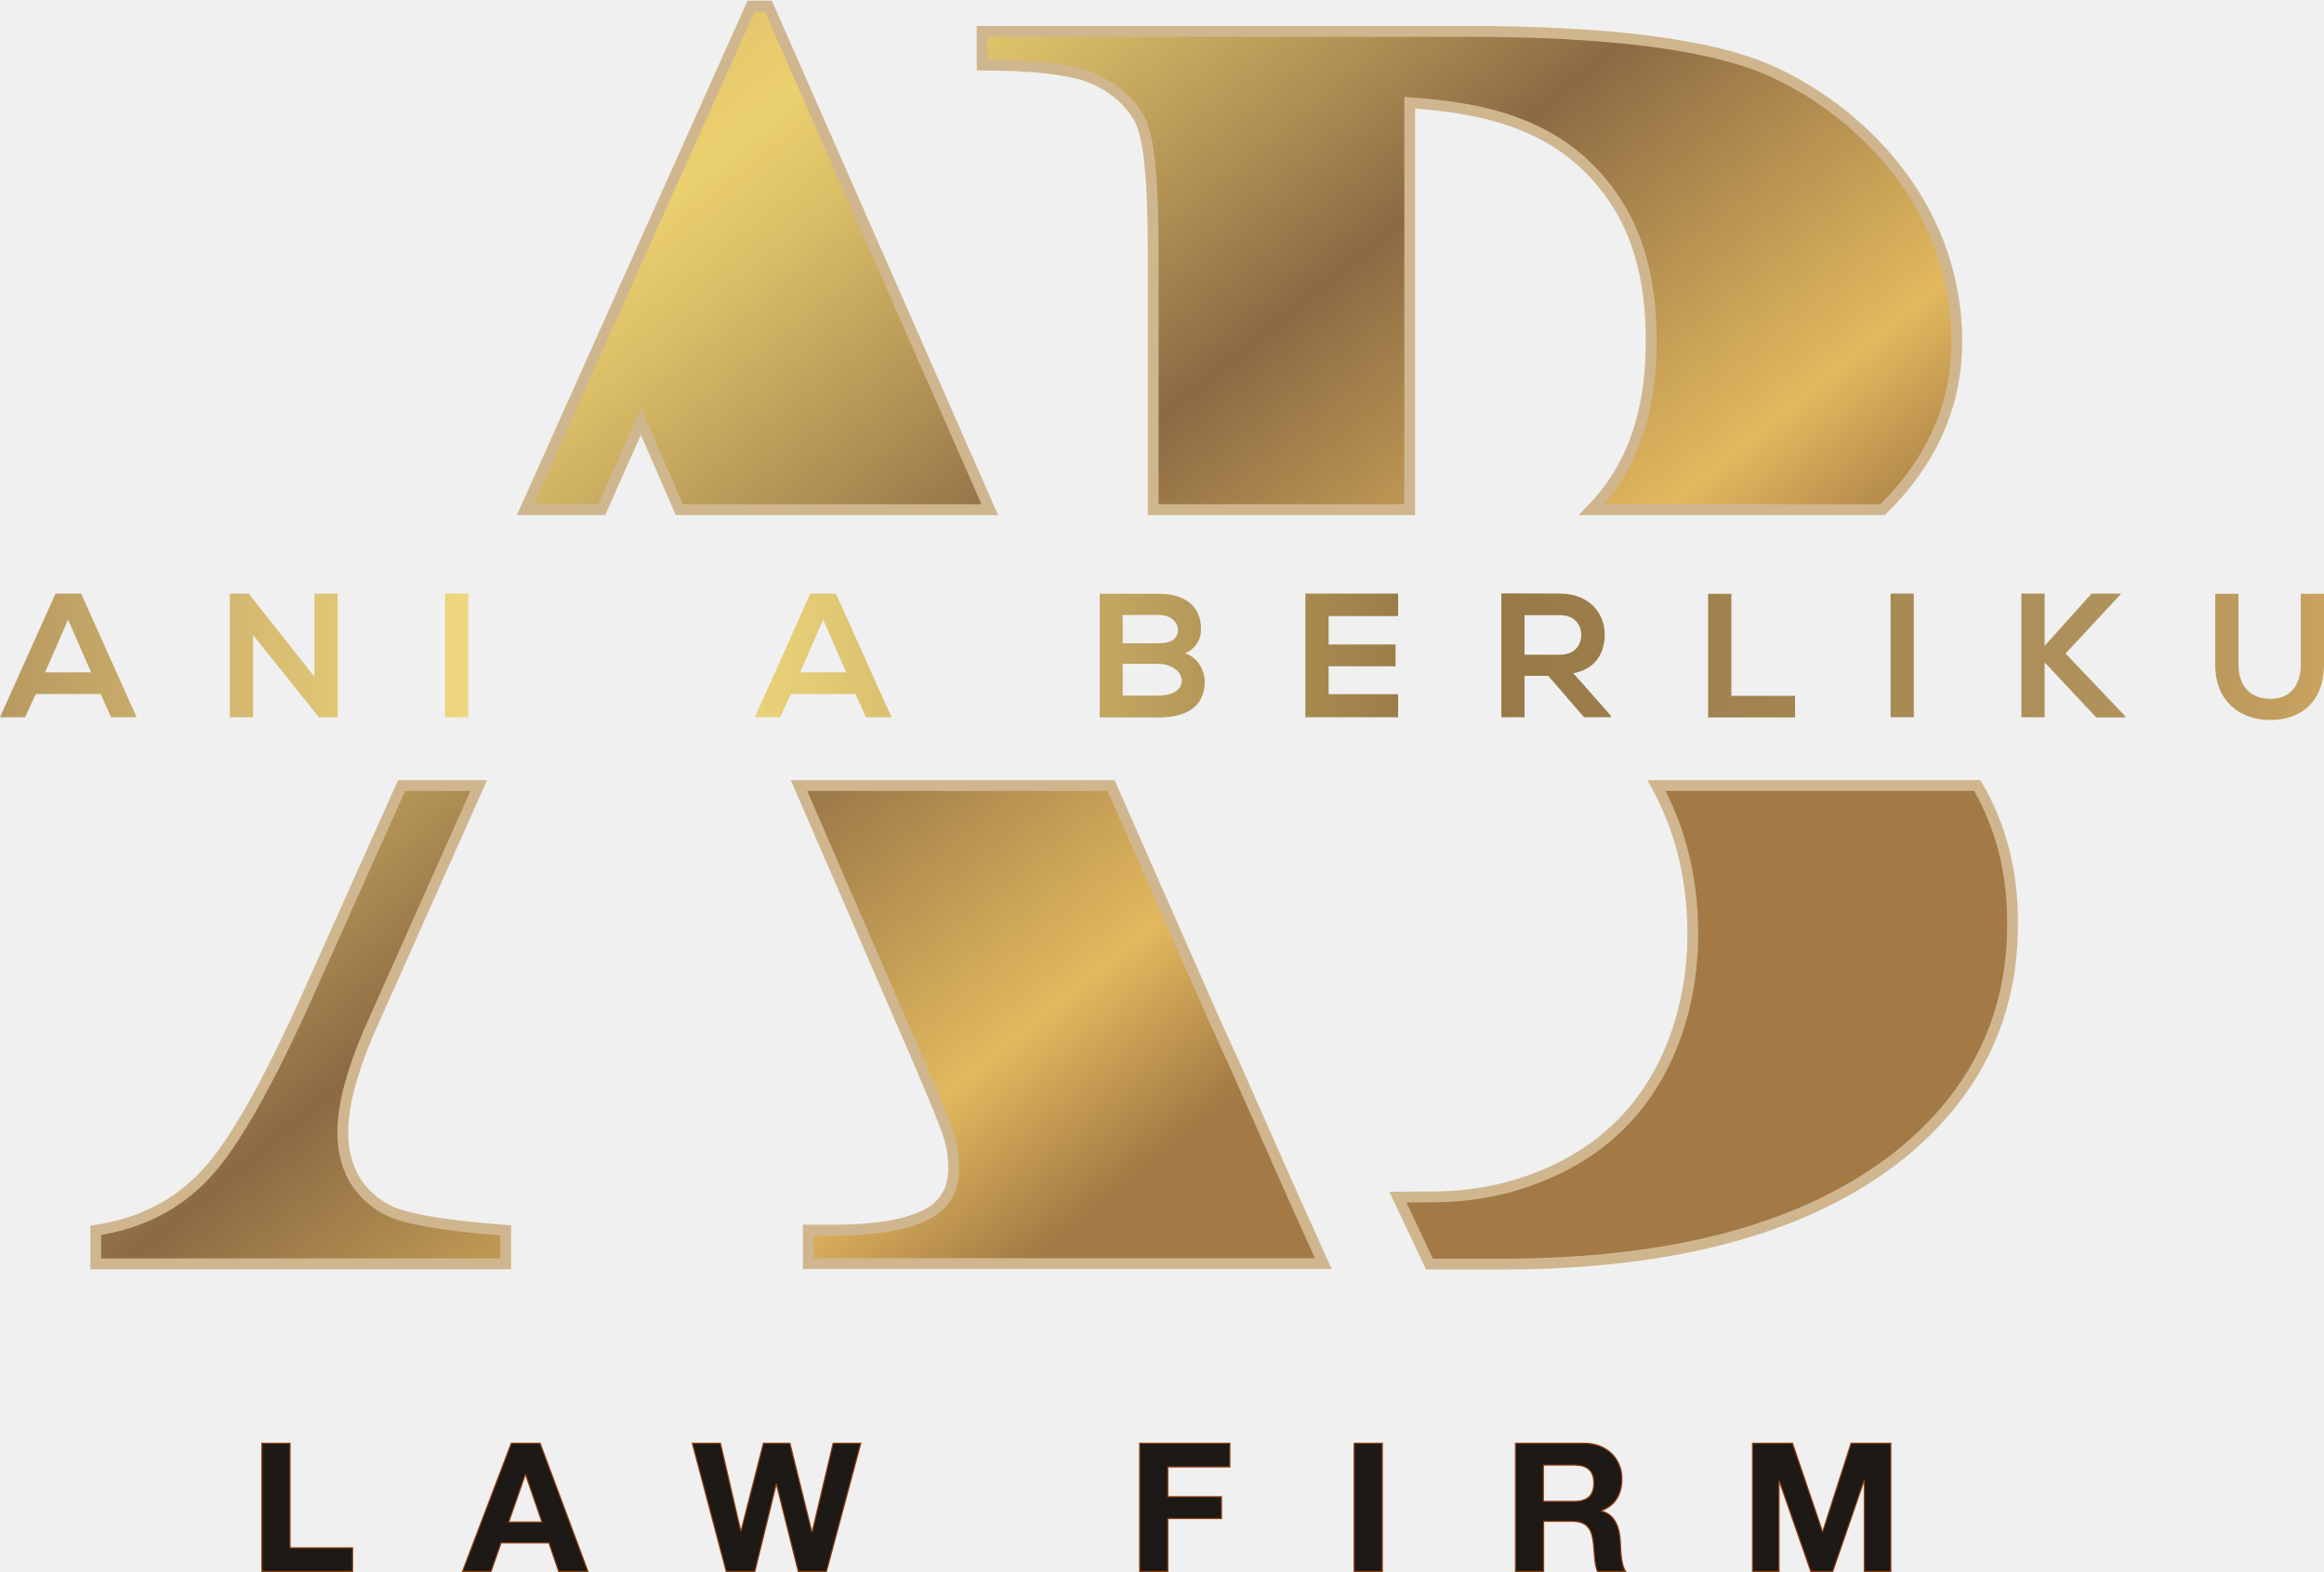
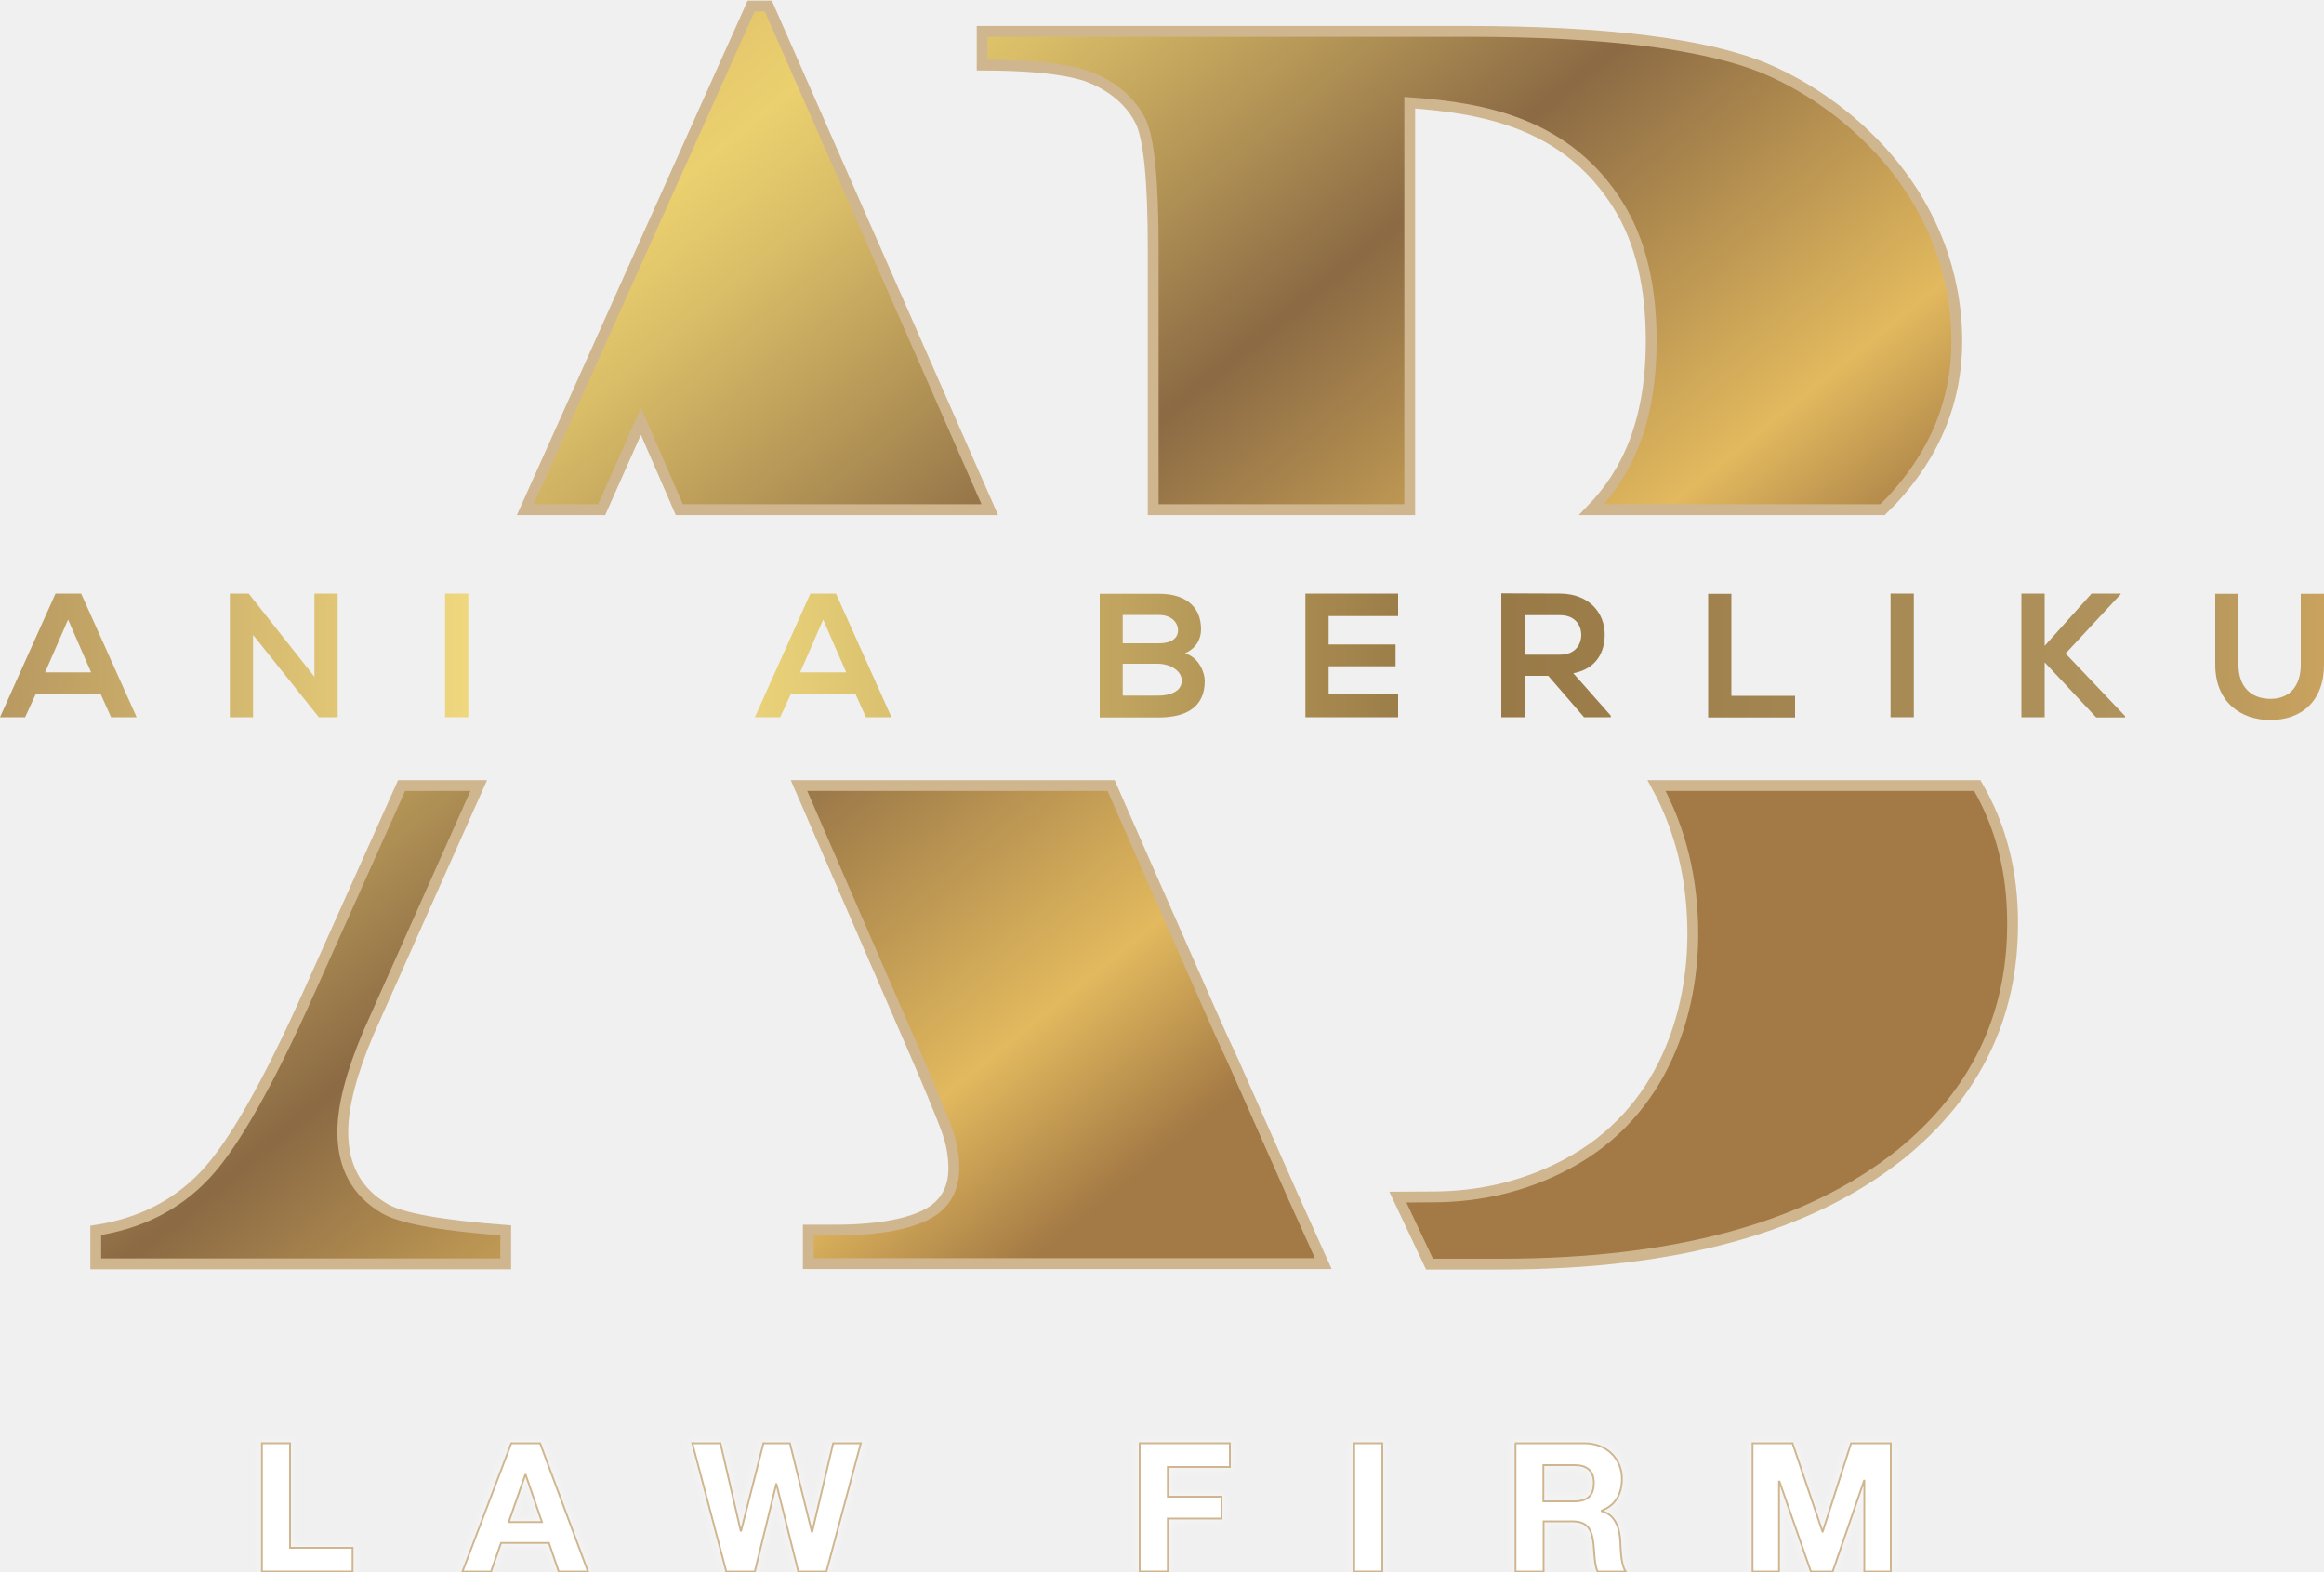
<svg xmlns="http://www.w3.org/2000/svg" version="1.1" id="Layer_1" x="0px" y="0px" viewBox="0 0 1000 676.2" style="enable-background:new 0 0 1000 676.2;" xml:space="preserve">
  <style type="text/css">
- 	.st0{fill:#1C1917;stroke:#92400E;stroke-width:0.5;stroke-miterlimit:10;}
+ 	.st0{fill:#FFFFFF;stroke:#D0B68F;stroke-width:0.8;stroke-miterlimit:10;filter:drop-shadow(0 0 2px rgba(255,255,255,0.5));}
	.st1{fill:url(#SVGID_1_);}
	.st2{fill:url(#SVGID_00000144329721190833340390000017139181283927773846_);}
	.st3{fill:url(#SVGID_00000106131502073630655330000000566571775418878601_);}
	.st4{fill:url(#SVGID_00000137093627236642427480000014813491880884635554_);}
	.st5{fill:url(#SVGID_00000039835633635411588700000013103837223661276809_);}
	.st6{fill:url(#SVGID_00000025414800855279428330000011912988322465315248_);}
	.st7{fill:url(#SVGID_00000106869117596671319430000000983730114730534581_);}
	.st8{fill:url(#SVGID_00000019654308607984771960000002437354563436754582_);}
	.st9{fill:url(#SVGID_00000132774191299908825980000007534230690677897098_);}
	.st10{fill:url(#SVGID_00000021806625504521833310000011950907317976926390_);}
	.st11{fill:url(#SVGID_00000000942569017279167980000003533112887190757791_);}
	.st12{fill:url(#SVGID_00000050643506672705515260000009530065980765489282_);}
	
		.st13{fill:url(#SVGID_00000111900771660470463130000012059333170734943672_);stroke:#D0B68F;stroke-width:4.657;stroke-miterlimit:10;}
	
		.st14{fill:url(#SVGID_00000009591989113052358470000012432053528459020439_);stroke:#D0B68F;stroke-width:4.657;stroke-miterlimit:10;}
</style>
  <g id="Logo_x5F_">
    <g>
      <path class="st0" d="M112.7,621h12.1v45h26.9v10.2h-39V621z" />
      <path class="st0" d="M220,621h12.4l20.6,55.2h-12.6l-4.2-12.3h-20.6l-4.3,12.3h-12.3L220,621z M218.9,654.9h14.3l-7-20.3h-0.2    L218.9,654.9z" />
      <path class="st0" d="M355.6,676.2h-12.1l-9.4-37.6H334l-9.2,37.6h-12.3L297.9,621H310l8.7,37.6h0.2l9.6-37.6h11.4l9.4,38h0.2l9-38    h11.9L355.6,676.2z" />
      <path class="st0" d="M490.4,621h38.8v10.2h-26.7V644h23.1v9.4h-23.1v22.8h-12.1V621z" />
      <path class="st0" d="M582.7,621h12.1v55.2h-12.1V621z" />
      <path class="st0" d="M651.9,621h29.8c9.9,0,16.2,6.9,16.2,15.2c0,6.5-2.6,11.4-8.7,13.8v0.2c5.9,1.5,7.7,7.4,8,12.9    c0.2,3.5,0.2,10,2.3,13.1h-12.1c-1.5-3.5-1.3-8.8-1.9-13.2c-0.9-5.8-3.1-8.4-9.2-8.4h-12.1v21.6h-12.1V621z M664.1,646h13.3    c5.4,0,8.4-2.3,8.4-7.9c0-5.3-2.9-7.7-8.4-7.7h-13.3V646z" />
      <path class="st0" d="M754.2,621h17.1l12.9,38h0.1l12.2-38h17.1v55.2h-11.4v-39.1h-0.1l-13.5,39.1h-9.4l-13.5-38.7h-0.2v38.7h-11.4    V621z" />
    </g>
    <g id="Symbol">
      <g id="Name">
        <linearGradient id="SVGID_1_" gradientUnits="userSpaceOnUse" x1="-37.798" y1="282.006" x2="1067.419" y2="282.006">
          <stop offset="5.618000e-03" style="stop-color:#AF8F5C" />
          <stop offset="0.253" style="stop-color:#FBE484" />
          <stop offset="0.324" style="stop-color:#EBD37A" />
          <stop offset="0.464" style="stop-color:#C2A660" />
          <stop offset="0.596" style="stop-color:#967745" />
          <stop offset="0.871" style="stop-color:#B1945D" />
          <stop offset="1" style="stop-color:#DEAF5F" />
        </linearGradient>
        <path class="st1" d="M43.3,298.6H15.4l-4.6,10H0l23.9-53.2h11l23.9,53.2h-11L43.3,298.6z M29.3,266.6l-9.9,22.7h19.8L29.3,266.6z     " />
        <linearGradient id="SVGID_00000152225936442698718310000008369479672488792226_" gradientUnits="userSpaceOnUse" x1="-37.798" y1="282.006" x2="1067.419" y2="282.006">
          <stop offset="5.618000e-03" style="stop-color:#AF8F5C" />
          <stop offset="0.253" style="stop-color:#FBE484" />
          <stop offset="0.324" style="stop-color:#EBD37A" />
          <stop offset="0.464" style="stop-color:#C2A660" />
          <stop offset="0.596" style="stop-color:#967745" />
          <stop offset="0.871" style="stop-color:#B1945D" />
          <stop offset="1" style="stop-color:#DEAF5F" />
        </linearGradient>
        <path style="fill:url(#SVGID_00000152225936442698718310000008369479672488792226_);" d="M135.3,291.2v-35.8h10v53.2h-8.1     l-28.3-35.4v35.4h-10v-53.2h8.1L135.3,291.2z" />
        <linearGradient id="SVGID_00000172433445553519569210000017886982145783118256_" gradientUnits="userSpaceOnUse" x1="-37.798" y1="282.006" x2="1067.419" y2="282.006">
          <stop offset="5.618000e-03" style="stop-color:#AF8F5C" />
          <stop offset="0.253" style="stop-color:#FBE484" />
          <stop offset="0.324" style="stop-color:#EBD37A" />
          <stop offset="0.464" style="stop-color:#C2A660" />
          <stop offset="0.596" style="stop-color:#967745" />
          <stop offset="0.871" style="stop-color:#B1945D" />
          <stop offset="1" style="stop-color:#DEAF5F" />
        </linearGradient>
        <path style="fill:url(#SVGID_00000172433445553519569210000017886982145783118256_);" d="M191.5,308.6v-53.2h10v53.2H191.5z" />
        <linearGradient id="SVGID_00000080176059263427636180000008988516438017337223_" gradientUnits="userSpaceOnUse" x1="-37.798" y1="281.777" x2="1067.419" y2="281.777">
          <stop offset="5.618000e-03" style="stop-color:#AF8F5C" />
          <stop offset="0.253" style="stop-color:#FBE484" />
          <stop offset="0.324" style="stop-color:#EBD37A" />
          <stop offset="0.464" style="stop-color:#C2A660" />
          <stop offset="0.596" style="stop-color:#967745" />
          <stop offset="0.871" style="stop-color:#B1945D" />
          <stop offset="1" style="stop-color:#DEAF5F" />
        </linearGradient>
        <path style="fill:url(#SVGID_00000080176059263427636180000017886982145783118256_);" d="M279.4,268.2c-1.8-3-6.8-5.9-12.6-5.9     c-7.5,0-11,3.1-11,7.1c0,4.6,5.5,5.9,11.9,6.7c11.1,1.4,21.5,4.3,21.5,17c0,11.9-10.5,17-22.4,17c-10.9,0-19.2-3.3-23.2-13.1     l8.4-4.3c2.4,5.9,8.5,8.4,15,8.4c6.3,0,12.2-2.2,12.2-8c0-5-5.3-7.1-12.3-7.8c-10.9-1.3-20.9-4.2-20.9-16.1     c0-11,10.8-15.4,20.6-15.5c8.3,0,16.9,2.4,20.9,10.6L279.4,268.2z" />
        <linearGradient id="SVGID_00000150815661992430627840000008903418082574375867_" gradientUnits="userSpaceOnUse" x1="-37.798" y1="282.006" x2="1067.419" y2="282.006">
          <stop offset="5.618000e-03" style="stop-color:#AF8F5C" />
          <stop offset="0.253" style="stop-color:#FBE484" />
          <stop offset="0.324" style="stop-color:#EBD37A" />
          <stop offset="0.464" style="stop-color:#C2A660" />
          <stop offset="0.596" style="stop-color:#967745" />
          <stop offset="0.871" style="stop-color:#B1945D" />
          <stop offset="1" style="stop-color:#DEAF5F" />
        </linearGradient>
        <path style="fill:url(#SVGID_00000150815661992430627840000008903418082574375867_);" d="M368.1,298.6h-27.8l-4.6,10h-10.9     l23.9-53.2h11l23.9,53.2h-11L368.1,298.6z M354.2,266.6l-9.9,22.7h19.8L354.2,266.6z" />
        <linearGradient id="SVGID_00000121239997690127073150000004226679616609363590_" gradientUnits="userSpaceOnUse" x1="-37.798" y1="282.006" x2="1067.419" y2="282.006">
          <stop offset="5.618000e-03" style="stop-color:#AF8F5C" />
          <stop offset="0.253" style="stop-color:#FBE484" />
          <stop offset="0.324" style="stop-color:#EBD37A" />
          <stop offset="0.464" style="stop-color:#C2A660" />
          <stop offset="0.596" style="stop-color:#967745" />
          <stop offset="0.871" style="stop-color:#B1945D" />
          <stop offset="1" style="stop-color:#DEAF5F" />
        </linearGradient>
        <path style="fill:url(#SVGID_00000121239997690127073150000004226679616609363590_);" d="M516.8,270.8c0,4.1-2,8.1-6.9,10.3     c6.2,1.9,8.5,8.5,8.5,11.9c0,11.9-8.9,15.7-19.9,15.7c-8.4,0-16.8,0-25.3,0v-53.2c8.4,0,16.8,0,25.3,0     C509,255.4,516.8,260.1,516.8,270.8z M483.1,276.8h15.4c6.3,0,8.4-2.7,8.4-5.7c0-2.4-2-6.5-8.4-6.5h-15.4V276.8z M483.1,299.3     h15.4c4.1,0,10-1.4,10-6.4c0-4.8-5.9-7.3-10-7.3h-15.4V299.3z" />
        <linearGradient id="SVGID_00000181086796484400275260000015802406093407955884_" gradientUnits="userSpaceOnUse" x1="-37.798" y1="282.006" x2="1067.419" y2="282.006">
          <stop offset="5.618000e-03" style="stop-color:#AF8F5C" />
          <stop offset="0.253" style="stop-color:#FBE484" />
          <stop offset="0.324" style="stop-color:#EBD37A" />
          <stop offset="0.464" style="stop-color:#C2A660" />
          <stop offset="0.596" style="stop-color:#967745" />
          <stop offset="0.871" style="stop-color:#B1945D" />
          <stop offset="1" style="stop-color:#DEAF5F" />
        </linearGradient>
        <path style="fill:url(#SVGID_00000181086796484400275260000015802406093407955884_);" d="M601.6,308.6h-39.9     c0-17.7,0-35.5,0-53.2h39.9v9.7h-29.9v12.2h28.8v9.4h-28.8v12h29.9V308.6z" />
        <linearGradient id="SVGID_00000165946599696710920620000014663511989399516856_" gradientUnits="userSpaceOnUse" x1="-37.798" y1="281.966" x2="1067.419" y2="281.966">
          <stop offset="5.618000e-03" style="stop-color:#AF8F5C" />
          <stop offset="0.253" style="stop-color:#FBE484" />
          <stop offset="0.324" style="stop-color:#EBD37A" />
          <stop offset="0.464" style="stop-color:#C2A660" />
          <stop offset="0.596" style="stop-color:#967745" />
          <stop offset="0.871" style="stop-color:#B1945D" />
          <stop offset="1" style="stop-color:#DEAF5F" />
        </linearGradient>
        <path style="fill:url(#SVGID_00000165946599696710920620000014663511989399516856_);" d="M693.1,308.6h-11.5l-15.4-17.8H656v17.8     h-10v-53.3c8.4,0,16.9,0.1,25.3,0.1c12.6,0.1,19.2,8.4,19.2,17.6c0,7.3-3.3,14.7-13.5,16.7l16.1,18.2V308.6z M656,264.7v17h15.3     c6.4,0,9.1-4.3,9.1-8.5c0-4.3-2.8-8.5-9.1-8.5H656z" />
        <linearGradient id="SVGID_00000126291916125279646160000015491539295614021301_" gradientUnits="userSpaceOnUse" x1="-37.798" y1="282.006" x2="1067.419" y2="282.006">
          <stop offset="5.618000e-03" style="stop-color:#AF8F5C" />
          <stop offset="0.253" style="stop-color:#FBE484" />
          <stop offset="0.324" style="stop-color:#EBD37A" />
          <stop offset="0.464" style="stop-color:#C2A660" />
          <stop offset="0.596" style="stop-color:#967745" />
          <stop offset="0.871" style="stop-color:#B1945D" />
          <stop offset="1" style="stop-color:#DEAF5F" />
        </linearGradient>
        <path style="fill:url(#SVGID_00000126291916125279646160000015491539295614021301_);" d="M745,255.4v44h27.4v9.3h-37.4v-53.2H745     z" />
        <linearGradient id="SVGID_00000059303522873890126500000016199556527740356782_" gradientUnits="userSpaceOnUse" x1="-37.798" y1="282.006" x2="1067.419" y2="282.006">
          <stop offset="5.618000e-03" style="stop-color:#AF8F5C" />
          <stop offset="0.253" style="stop-color:#FBE484" />
          <stop offset="0.324" style="stop-color:#EBD37A" />
          <stop offset="0.464" style="stop-color:#C2A660" />
          <stop offset="0.596" style="stop-color:#967745" />
          <stop offset="0.871" style="stop-color:#B1945D" />
          <stop offset="1" style="stop-color:#DEAF5F" />
        </linearGradient>
        <path style="fill:url(#SVGID_00000059303522873890126500000016199556527740356782_);" d="M813.5,308.6v-53.2h10v53.2H813.5z" />
        <linearGradient id="SVGID_00000048490095554215563580000013380256807233742997_" gradientUnits="userSpaceOnUse" x1="-37.798" y1="282.006" x2="1067.419" y2="282.006">
          <stop offset="5.618000e-03" style="stop-color:#AF8F5C" />
          <stop offset="0.253" style="stop-color:#FBE484" />
          <stop offset="0.324" style="stop-color:#EBD37A" />
          <stop offset="0.464" style="stop-color:#C2A660" />
          <stop offset="0.596" style="stop-color:#967745" />
          <stop offset="0.871" style="stop-color:#B1945D" />
          <stop offset="1" style="stop-color:#DEAF5F" />
        </linearGradient>
        <path style="fill:url(#SVGID_00000048490095554215563580000013380256807233742997_);" d="M912.5,255.7l-23.7,25.5l25.6,26.9v0.6     h-12.4L879.8,285v23.6h-10v-53.2h10v22.5l20.2-22.5h12.5V255.7z" />
        <linearGradient id="SVGID_00000105428671780230822360000014072239261649057420_" gradientUnits="userSpaceOnUse" x1="-37.798" y1="282.613" x2="1067.419" y2="282.613">
          <stop offset="5.618000e-03" style="stop-color:#AF8F5C" />
          <stop offset="0.253" style="stop-color:#FBE484" />
          <stop offset="0.324" style="stop-color:#EBD37A" />
          <stop offset="0.464" style="stop-color:#C2A660" />
          <stop offset="0.596" style="stop-color:#967745" />
          <stop offset="0.871" style="stop-color:#B1945D" />
          <stop offset="1" style="stop-color:#DEAF5F" />
        </linearGradient>
        <path style="fill:url(#SVGID_00000105428671780230822360000014072239261649057420_);" d="M1000,255.5V286     c0,15.7-9.7,23.8-23.1,23.8c-12.8,0-23.7-7.8-23.7-23.8v-30.5h10V286c0,9.6,5.5,14.7,13.8,14.7c8.3,0,13-5.6,13-14.7v-30.5H1000z     " />
      </g>
      <g id="S1">
        <linearGradient id="SVGID_00000004545895480839335880000007596358220221528975_" gradientUnits="userSpaceOnUse" x1="35.361" y1="88.347" x2="420.505" y2="561.437">
          <stop offset="5.618000e-03" style="stop-color:#CDAB61" />
          <stop offset="0.253" style="stop-color:#EBD06F" />
          <stop offset="0.328" style="stop-color:#DBBF68" />
          <stop offset="0.476" style="stop-color:#B19255" />
          <stop offset="0.596" style="stop-color:#8B6A44" />
          <stop offset="0.871" style="stop-color:#E2B95E" />
          <stop offset="1" style="stop-color:#A37945" />
        </linearGradient>
        <path style="fill:url(#SVGID_00000004545895480839335880000007596358220221528975_);stroke:#D0B68F;stroke-width:4.657;stroke-miterlimit:10;" d="     M556.6,515.3l-26-58.7c-2.8-5.9-5.7-12.3-8.7-19.1l-24.1-54.7l-0.5-1.1L478.1,338H343.8l52.5,121c7.3,17.2,11.2,27,11.8,29.3     c1.6,4.9,2.3,9.8,2.3,14.4c0,7.9-2.9,13.8-8.6,18c-8.3,5.7-22.8,8.6-43.4,8.6h-10.6v14.4h221.6L556.6,515.3z M330.6,2.6h-7.4     L226,219.3h32.9l16.9-38l16.5,38h133.6L330.6,2.6z M165.5,520c-12-7-18-18-18-32.9c0-11.2,3.7-25.4,11-42.6L206,338h-33.2     l-39.3,87.7c-18,40.4-33.1,67.1-45.4,80c-12.2,12.9-27.9,20.8-46.9,23.7v14.4h176.4v-14.4C189.9,527.3,172.5,524.2,165.5,520z" />
        <linearGradient id="SVGID_00000176023766471012093040000012301516903672286370_" gradientUnits="userSpaceOnUse" x1="336.763" y1="-157.025" x2="721.907" y2="316.065">
          <stop offset="5.618000e-03" style="stop-color:#CDAB61" />
          <stop offset="0.253" style="stop-color:#EBD06F" />
          <stop offset="0.328" style="stop-color:#DBBF68" />
          <stop offset="0.476" style="stop-color:#B19255" />
          <stop offset="0.596" style="stop-color:#8B6A44" />
          <stop offset="0.871" style="stop-color:#E2B95E" />
          <stop offset="1" style="stop-color:#A37945" />
        </linearGradient>
        <path style="fill:url(#SVGID_00000176023766471012093040000012301516903672286370_);stroke:#D0B68F;stroke-width:4.657;stroke-miterlimit:10;" d="     M850.8,338h-138c10.4,19,15.6,40.3,15.6,63.9c0,32.2-11.6,76.6-54.6,99.2c-17.6,9.3-36.8,13.9-57.7,13.9     c-5.3,0-10.1,0.1-14.6,0.1l13.6,28.8h31.1c75.1,0,132.3-15.8,171.7-47.3c32.1-26.1,48.1-59.1,48.1-99     C866.1,375.3,861,355.4,850.8,338z M760.1,29.7C734.8,19,691.8,13.5,631,13.5H422.6V28c20,0,34.8,1.5,44.3,4.5     c1.5,0.5,17,5.4,24,19.9c3.5,7.4,5.3,25.5,5.3,54.2v112.7h110.4V44.2c32.2,2.3,68,8.9,90,44.6c9.2,15,13.9,34.2,13.9,57.7     c0,35-10.4,57-25.7,72.8h125.2c1.4-1.4,2.8-2.8,4.2-4.2c18.5-20,27.8-42.7,27.8-68.2C841.8,86.3,797.7,45.8,760.1,29.7z" />
      </g>
    </g>
  </g>
</svg>
